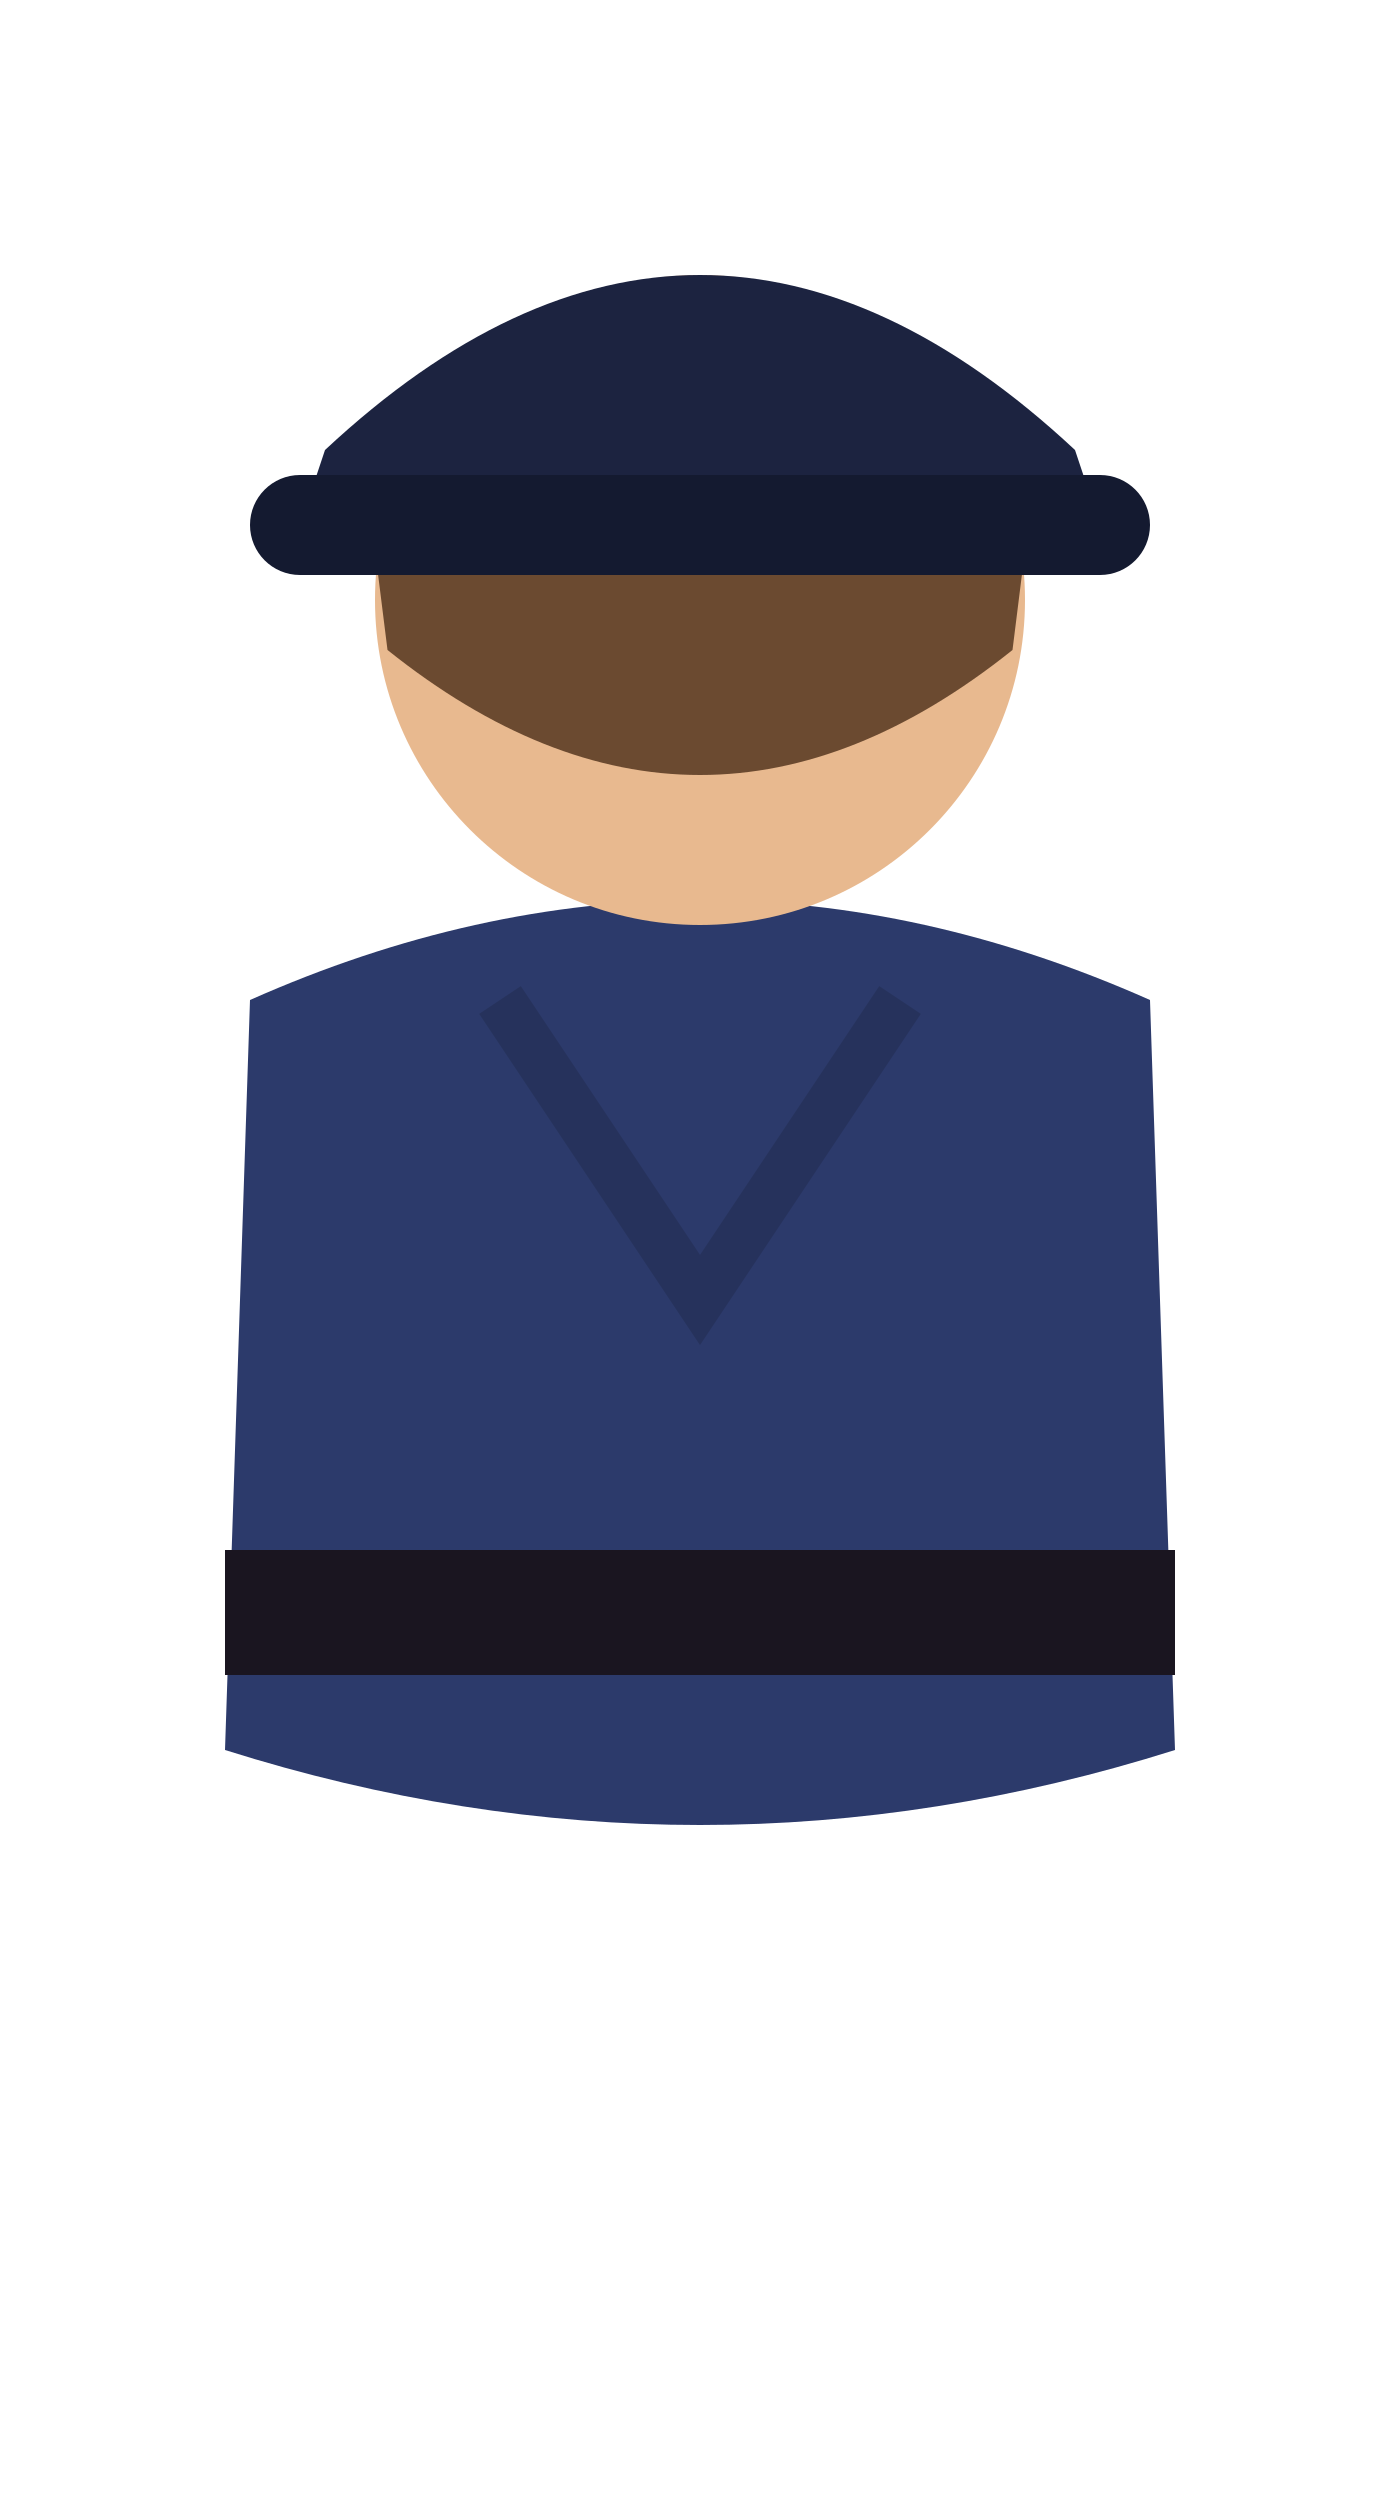
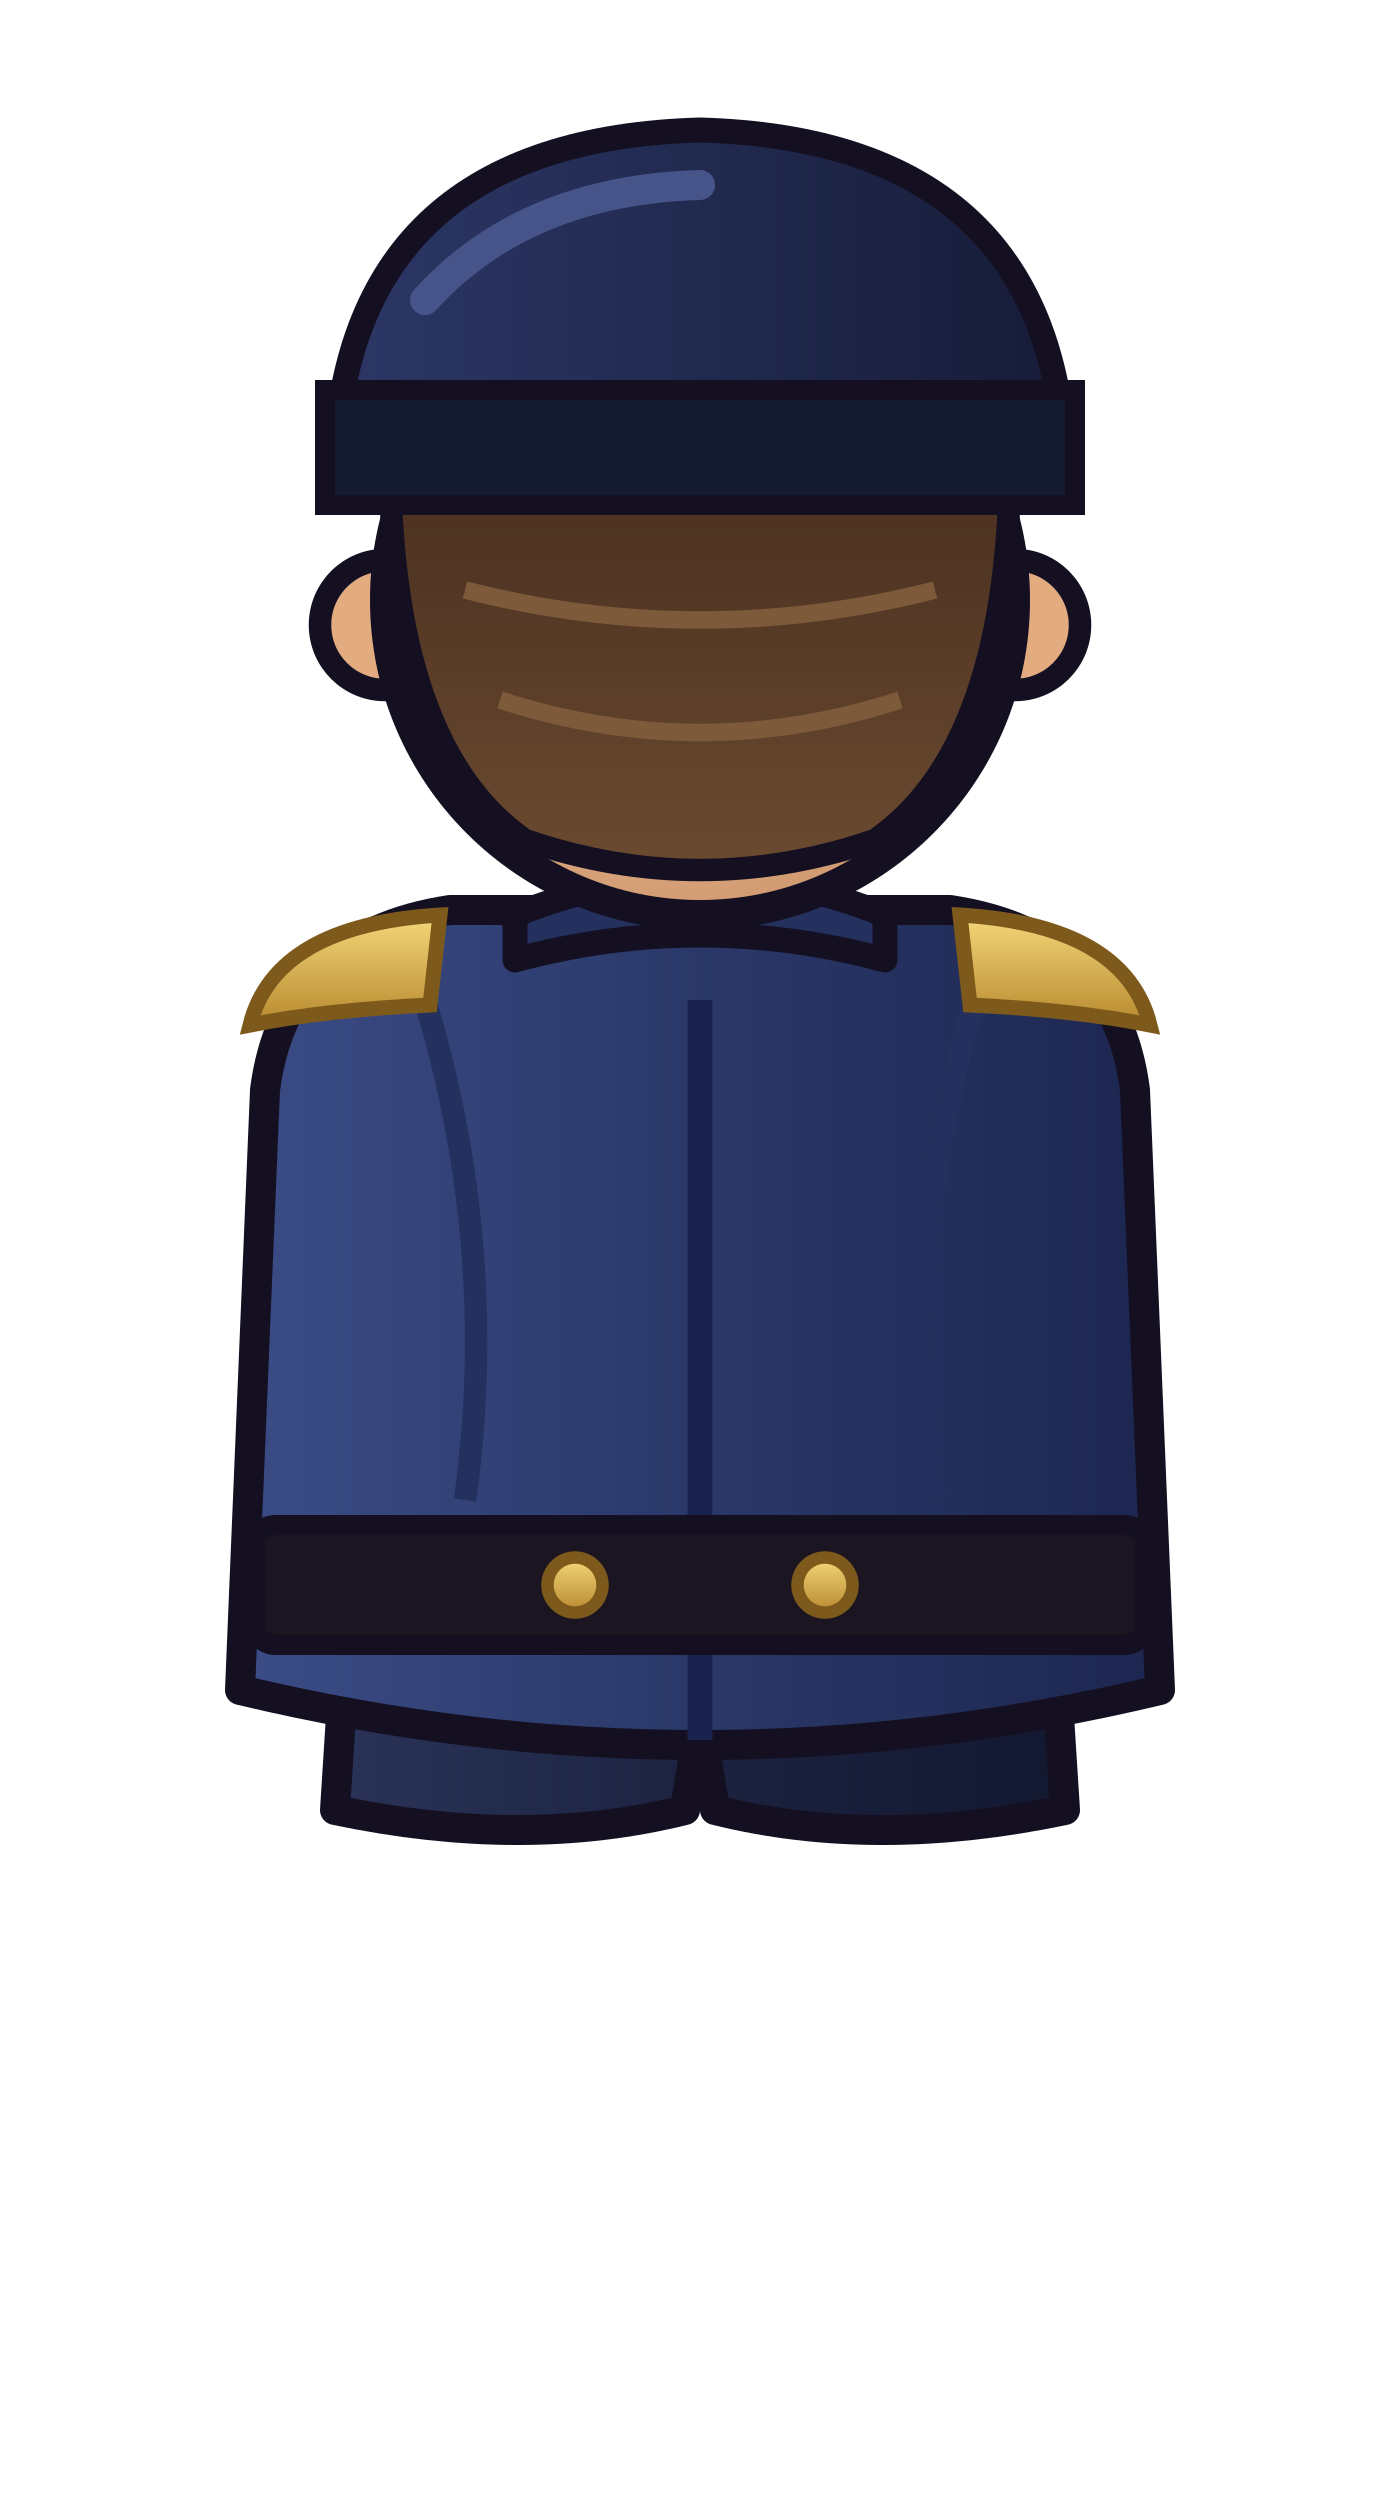
<svg xmlns="http://www.w3.org/2000/svg" width="56" height="100" viewBox="0 0 56 100">
-   <path d="M10 40 Q28 32 46 40 L47 70 Q28 76 9 70 Z" fill="#2c3a6b" />
-   <rect x="9" y="62" width="38" height="5" fill="#1a1520" />
-   <path d="M20 40 L28 52 L36 40" stroke="#26325c" stroke-width="2" fill="none" />
-   <circle cx="28" cy="24" r="13" fill="#e8b98f" />
-   <path d="M15.5 26 Q28 36 40.5 26 L41 22 L15 22 Z" fill="#6b4a30" />
-   <path d="M13 18 Q28 4 43 18 L44 21 L12 21 Z" fill="#1c2340" />
-   <rect x="10" y="19" width="36" height="4" rx="2" fill="#141a30" />
+   <defs>
+     <linearGradient id="tunic" x1="0" y1="0" x2="1" y2="0">
+       <stop offset="0" stop-color="#3b4c86" />
+       <stop offset="0.45" stop-color="#2c3a6b" />
+       <stop offset="1" stop-color="#1c2650" />
+     </linearGradient>
+     <linearGradient id="cloth" x1="0" y1="0" x2="1" y2="0">
+       <stop offset="0" stop-color="#2a3358" />
+       <stop offset="0.5" stop-color="#1c2340" />
+       <stop offset="1" stop-color="#121830" />
+     </linearGradient>
+     <radialGradient id="skin" cx="0.42" cy="0.5" r="0.66">
+       <stop offset="0" stop-color="#f0c49c" />
+       <stop offset="1" stop-color="#c98f66" />
+     </radialGradient>
+     <linearGradient id="cap" x1="0" y1="0" x2="1" y2="0">
+       <stop offset="0" stop-color="#2c3766" />
+       <stop offset="1" stop-color="#161c38" />
+     </linearGradient>
+     <linearGradient id="gold" x1="0" y1="0" x2="0" y2="1">
+       <stop offset="0" stop-color="#f4d77a" />
+       <stop offset="1" stop-color="#b8892e" />
+     </linearGradient>
+     <linearGradient id="hair" x1="0" y1="0" x2="0" y2="1">
+       <stop offset="0" stop-color="#4a3020" />
+       <stop offset="1" stop-color="#6b4a30" />
+     </linearGradient>
+   </defs>
+   <path d="M14 63 L42 63 L42.6 72.4 Q35 74 28.6 72.4 L28 68.6 L27.4 72.4 Q21 74 13.4 72.4 Z" fill="url(#cloth)" stroke="#141022" stroke-width="1.2" stroke-linejoin="round" />
+   <path d="M10.6 43.6 Q11.4 37.4 18 36.4 L38 36.4 Q44.6 37.4 45.4 43.6 L46.4 67.6 Q28 72 9.6 67.6 Z" fill="url(#tunic)" stroke="#141022" stroke-width="1.2" stroke-linejoin="round" />
+   <path d="M28 40 L28 61 M28 65.6 L28 69.6" stroke="#1a2350" stroke-width="1" />
+   <path d="M17 40 Q20 50 18.6 60 M39 40 Q36 50 37.4 60" stroke="#24305e" stroke-width="0.9" fill="none" />
+   <rect x="10.2" y="61" width="35.6" height="4.8" rx="0.8" fill="#1a1520" stroke="#141022" stroke-width="0.8" />
+   <g fill="url(#gold)" stroke="#7d5a1c" stroke-width="0.5">
+     <circle cx="23" cy="63.4" r="1.1" />
+     <circle cx="33" cy="63.4" r="1.1" />
+   </g>
+   <path d="M10 41 Q11 37 17.6 36.6 L17.2 40.2 Q13 40.4 10 41 Z M46 41 Q45 37 38.4 36.6 L38.8 40.2 Q43 40.4 46 41 Z" fill="url(#gold)" stroke="#7d5a1c" stroke-width="0.6" />
+   <rect x="23" y="31" width="10" height="6" fill="#d9a074" />
+   <path d="M20.6 36.6 Q28 33.6 35.4 36.6 L35.4 38.4 Q28 36.4 20.6 38.4 Z" fill="#24305e" stroke="#141022" stroke-width="1" stroke-linejoin="round" />
+   <circle cx="15.4" cy="25" r="2.6" fill="#e2ab80" stroke="#141022" stroke-width="0.9" />
+   <circle cx="40.6" cy="25" r="2.6" fill="#e2ab80" stroke="#141022" stroke-width="0.9" />
+   <circle cx="28" cy="24" r="12.6" fill="url(#skin)" stroke="#141022" stroke-width="1.2" />
+   <path d="M15.6 19 Q15.8 30 21 33.6 Q28 36 35 33.6 Q40.2 30 40.4 19 Z" fill="url(#hair)" />
+   <path d="M20 28 Q28 30.6 36 28 M18.6 23.6 Q28 26 37.4 23.6" stroke="#7d5a3a" stroke-width="0.7" fill="none" />
+   <path d="M15.6 19 Q15.8 30 21 33.6 Q28 36 35 33.6 Q40.2 30 40.4 19" fill="none" stroke="#141022" stroke-width="0.9" />
+   <path d="M13.4 18.4 Q14 5.6 28 5.2 Q42 5.6 42.6 18.4 Z" fill="url(#cap)" stroke="#141022" stroke-width="1" stroke-linejoin="round" />
+   <path d="M17 12 Q21 7.6 28 7.4" stroke="#46548a" stroke-width="1.2" fill="none" stroke-linecap="round" />
+   <rect x="13" y="15.6" width="30" height="4.6" fill="#141a30" stroke="#141022" stroke-width="0.8" />
</svg>
